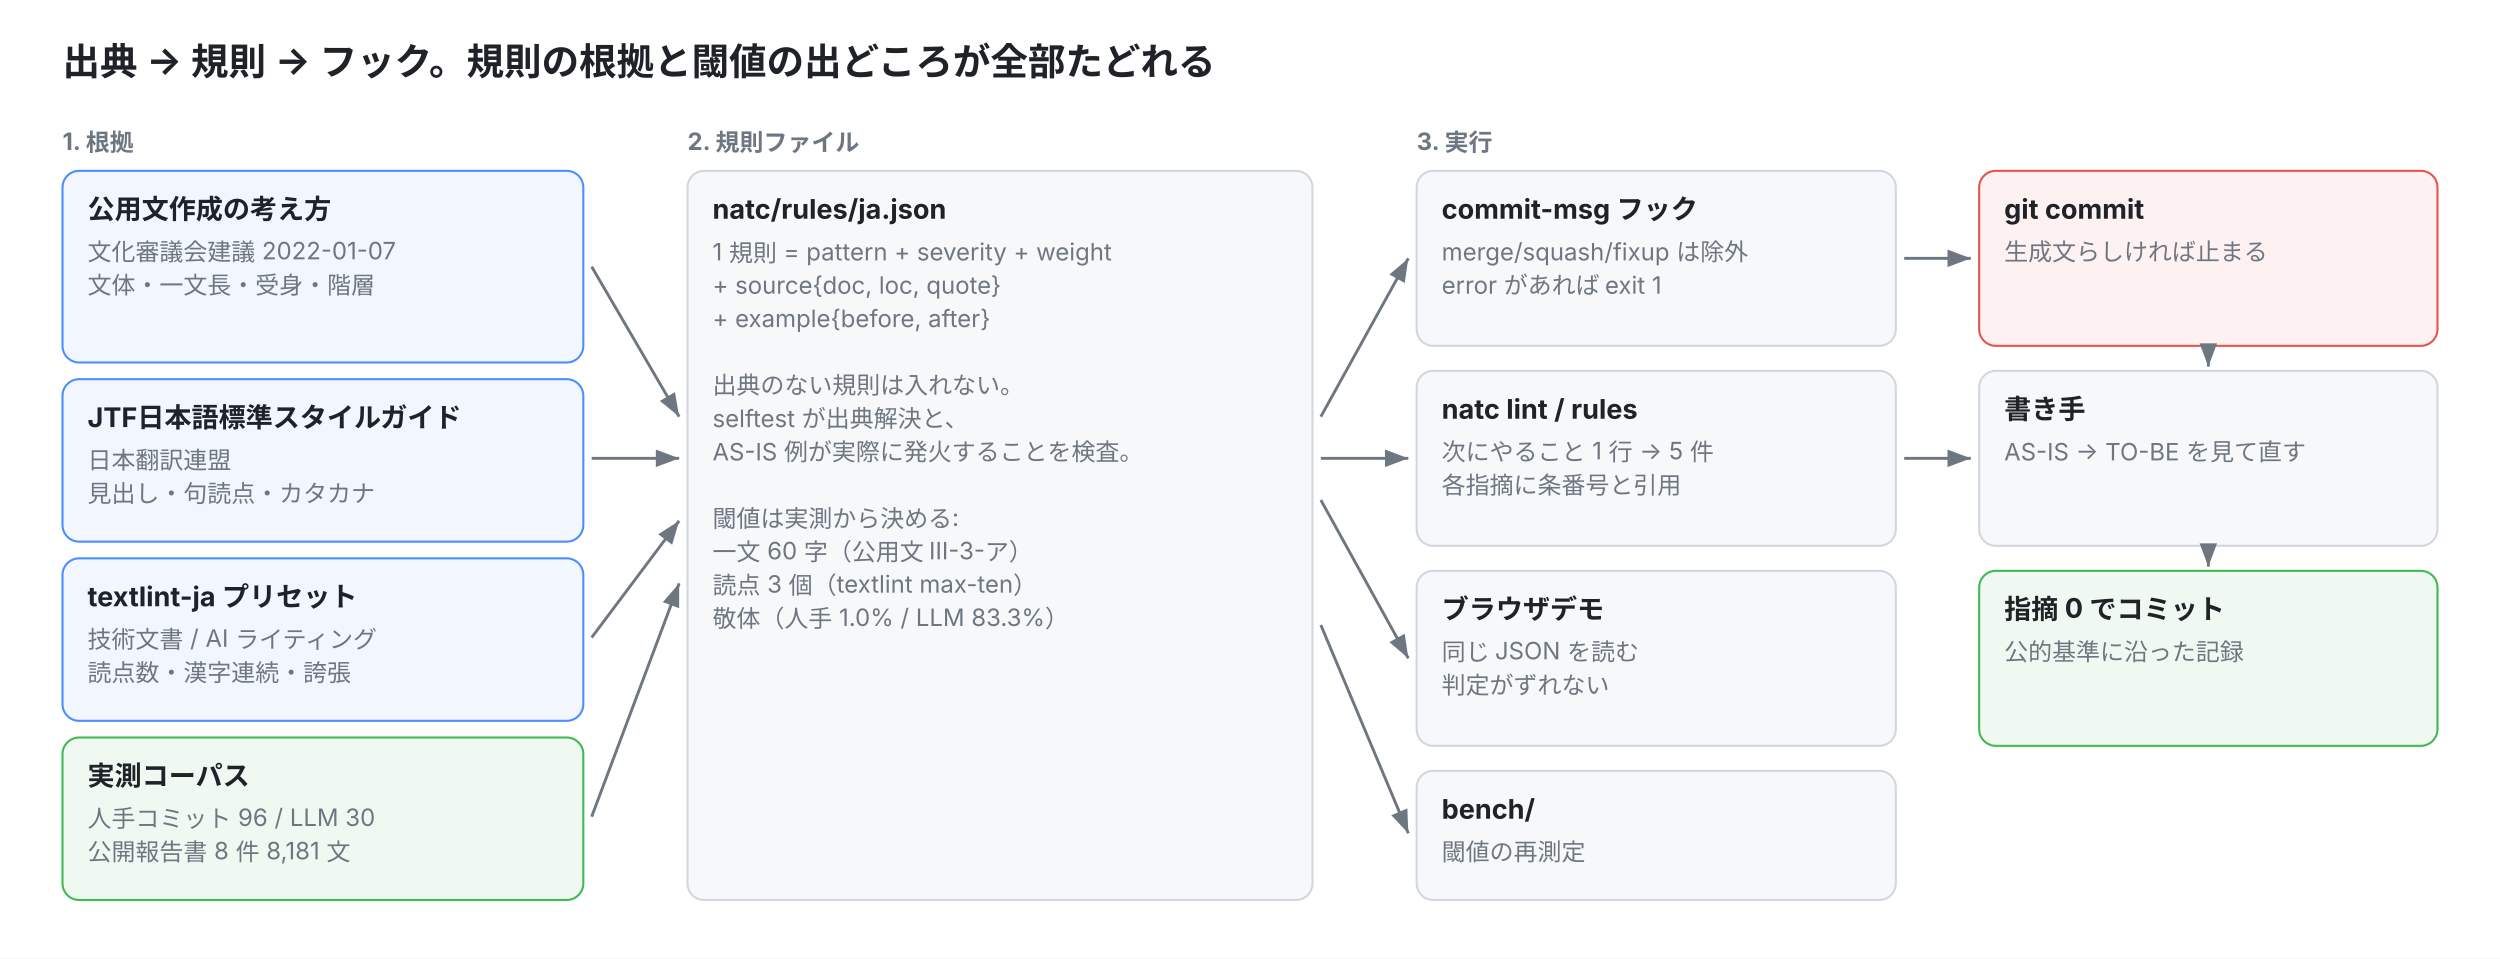
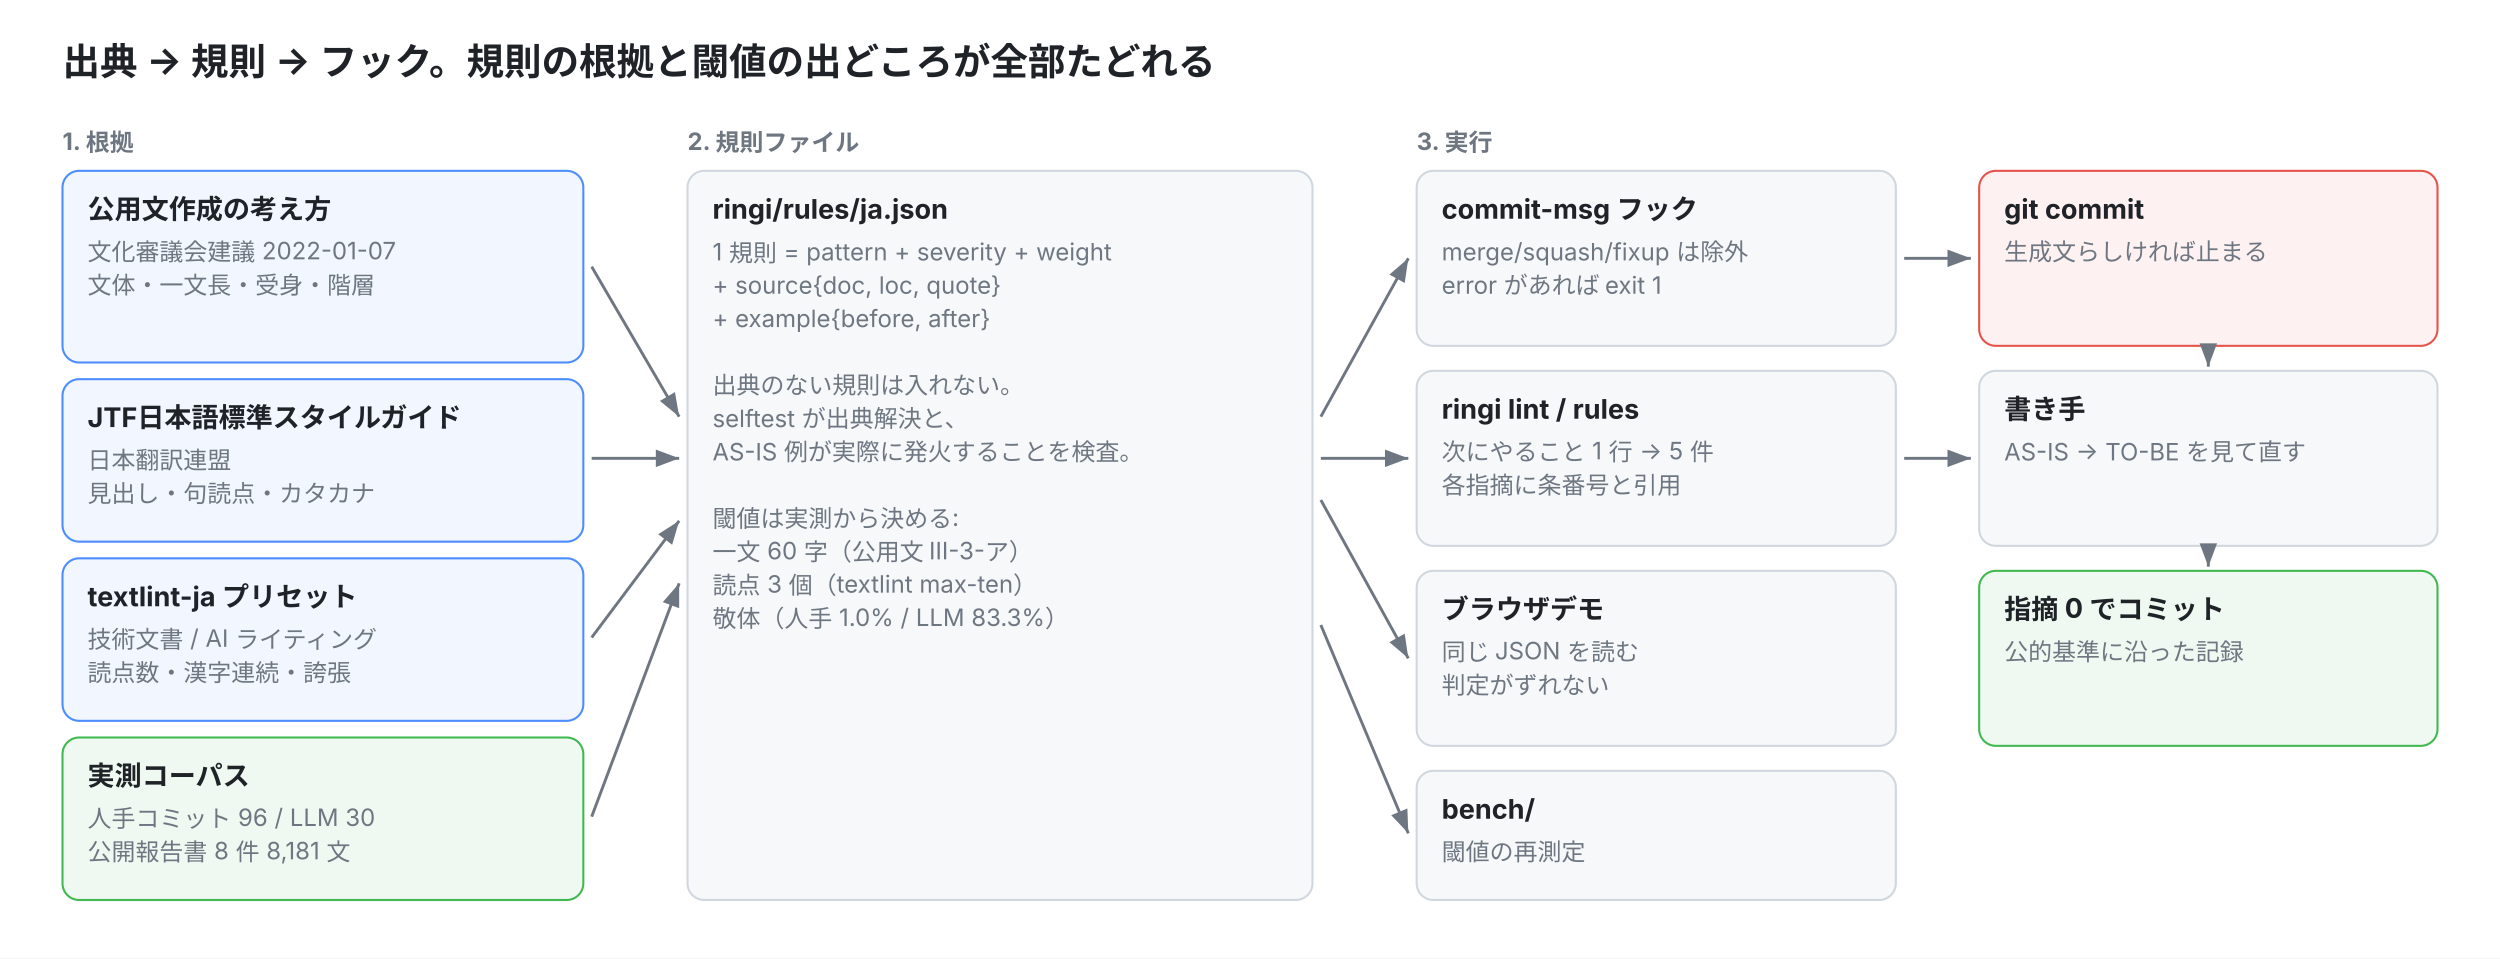
<svg xmlns="http://www.w3.org/2000/svg" width="1200" height="460" viewBox="0 0 1200 460" font-family="-apple-system,Segoe UI,Hiragino Sans,Noto Sans JP,sans-serif">
  <rect width="1200" height="460" fill="#ffffff" />
  <defs>
    <marker id="a" markerWidth="9" markerHeight="9" refX="8" refY="3" orient="auto">
      <path d="M0,0 L8,3 L0,6 z" fill="#6e7781" />
    </marker>
  </defs>
  <text x="30" y="36" font-size="18" font-weight="700" fill="#1f2328">出典 → 規則 → フック。規則の根拠と閾値の出どころが全部たどれる</text>
  <text x="30" y="72" font-size="11.5" font-weight="700" fill="#6e7781">1. 根拠</text>
  <rect x="30" y="82" width="250" height="92" rx="8" fill="#4c8dff" fill-opacity="0.08" stroke="#4c8dff" />
  <text x="42" y="105" font-size="13" font-weight="700" fill="#1f2328">公用文作成の考え方</text>
  <text x="42" y="125" font-size="11.5" fill="#6e7781">文化審議会建議 2022-01-07</text>
  <text x="42" y="141" font-size="11.5" fill="#6e7781">文体・一文長・受身・階層</text>
  <rect x="30" y="182" width="250" height="78" rx="8" fill="#4c8dff" fill-opacity="0.08" stroke="#4c8dff" />
  <text x="42" y="205" font-size="13" font-weight="700" fill="#1f2328">JTF日本語標準スタイルガイド</text>
  <text x="42" y="225" font-size="11.5" fill="#6e7781">日本翻訳連盟</text>
  <text x="42" y="241" font-size="11.5" fill="#6e7781">見出し・句読点・カタカナ</text>
  <rect x="30" y="268" width="250" height="78" rx="8" fill="#4c8dff" fill-opacity="0.08" stroke="#4c8dff" />
  <text x="42" y="291" font-size="13" font-weight="700" fill="#1f2328">textlint-ja プリセット</text>
  <text x="42" y="311" font-size="11.5" fill="#6e7781">技術文書 / AI ライティング</text>
  <text x="42" y="327" font-size="11.5" fill="#6e7781">読点数・漢字連続・誇張</text>
  <rect x="30" y="354" width="250" height="78" rx="8" fill="#3fb950" fill-opacity="0.08" stroke="#3fb950" />
  <text x="42" y="377" font-size="13" font-weight="700" fill="#1f2328">実測コーパス</text>
  <text x="42" y="397" font-size="11.5" fill="#6e7781">人手コミット 96 / LLM 30</text>
  <text x="42" y="413" font-size="11.5" fill="#6e7781">公開報告書 8 件 8,181 文</text>
  <text x="330" y="72" font-size="11.5" font-weight="700" fill="#6e7781">2. 規則ファイル</text>
  <rect x="330" y="82" width="300" height="350" rx="8" fill="#f6f8fa" fill-opacity="1" stroke="#d0d7de" />
-   <text x="342" y="105" font-size="13" font-weight="700" fill="#1f2328">natc/rules/ja.json</text>
+   <text x="342" y="105" font-size="13" font-weight="700" fill="#1f2328">ringi/rules/ja.json</text>
  <text x="342" y="125" font-size="11.5" fill="#6e7781">1 規則 = pattern + severity + weight</text>
  <text x="342" y="141" font-size="11.5" fill="#6e7781">        + source{doc, loc, quote}</text>
  <text x="342" y="157" font-size="11.5" fill="#6e7781">        + example{before, after}</text>
  <text x="342" y="173" font-size="11.5" fill="#6e7781" />
  <text x="342" y="189" font-size="11.5" fill="#6e7781">出典のない規則は入れない。</text>
  <text x="342" y="205" font-size="11.5" fill="#6e7781">selftest が出典解決と、</text>
  <text x="342" y="221" font-size="11.5" fill="#6e7781">AS-IS 例が実際に発火することを検査。</text>
  <text x="342" y="237" font-size="11.5" fill="#6e7781" />
  <text x="342" y="253" font-size="11.5" fill="#6e7781">閾値は実測から決める:</text>
  <text x="342" y="269" font-size="11.5" fill="#6e7781">  一文 60 字（公用文 Ⅲ-3-ア）</text>
  <text x="342" y="285" font-size="11.5" fill="#6e7781">  読点 3 個（textlint max-ten）</text>
  <text x="342" y="301" font-size="11.5" fill="#6e7781">  敬体（人手 1.0% / LLM 83.3%）</text>
  <line x1="284" y1="128" x2="326" y2="200" stroke="#6e7781" stroke-width="1.4" marker-end="url(#a)" />
  <line x1="284" y1="220" x2="326" y2="220" stroke="#6e7781" stroke-width="1.4" marker-end="url(#a)" />
  <line x1="284" y1="306" x2="326" y2="250" stroke="#6e7781" stroke-width="1.4" marker-end="url(#a)" />
  <line x1="284" y1="392" x2="326" y2="280" stroke="#6e7781" stroke-width="1.4" marker-end="url(#a)" />
  <text x="680" y="72" font-size="11.5" font-weight="700" fill="#6e7781">3. 実行</text>
  <rect x="680" y="82" width="230" height="84" rx="8" fill="#f6f8fa" fill-opacity="1" stroke="#d0d7de" />
  <text x="692" y="105" font-size="13" font-weight="700" fill="#1f2328">commit-msg フック</text>
  <text x="692" y="125" font-size="11.5" fill="#6e7781">merge/squash/fixup は除外</text>
  <text x="692" y="141" font-size="11.5" fill="#6e7781">error があれば exit 1</text>
  <rect x="680" y="178" width="230" height="84" rx="8" fill="#f6f8fa" fill-opacity="1" stroke="#d0d7de" />
-   <text x="692" y="201" font-size="13" font-weight="700" fill="#1f2328">natc lint / rules</text>
+   <text x="692" y="201" font-size="13" font-weight="700" fill="#1f2328">ringi lint / rules</text>
  <text x="692" y="221" font-size="11.5" fill="#6e7781">次にやること 1 行 → 5 件</text>
  <text x="692" y="237" font-size="11.5" fill="#6e7781">各指摘に条番号と引用</text>
  <rect x="680" y="274" width="230" height="84" rx="8" fill="#f6f8fa" fill-opacity="1" stroke="#d0d7de" />
  <text x="692" y="297" font-size="13" font-weight="700" fill="#1f2328">ブラウザデモ</text>
  <text x="692" y="317" font-size="11.5" fill="#6e7781">同じ JSON を読む</text>
  <text x="692" y="333" font-size="11.5" fill="#6e7781">判定がずれない</text>
  <rect x="680" y="370" width="230" height="62" rx="8" fill="#f6f8fa" fill-opacity="1" stroke="#d0d7de" />
  <text x="692" y="393" font-size="13" font-weight="700" fill="#1f2328">bench/</text>
  <text x="692" y="413" font-size="11.5" fill="#6e7781">閾値の再測定</text>
  <line x1="634" y1="200" x2="676" y2="124" stroke="#6e7781" stroke-width="1.4" marker-end="url(#a)" />
  <line x1="634" y1="220" x2="676" y2="220" stroke="#6e7781" stroke-width="1.4" marker-end="url(#a)" />
  <line x1="634" y1="240" x2="676" y2="316" stroke="#6e7781" stroke-width="1.4" marker-end="url(#a)" />
  <line x1="634" y1="300" x2="676" y2="400" stroke="#6e7781" stroke-width="1.4" marker-end="url(#a)" />
  <rect x="950" y="82" width="220" height="84" rx="8" fill="#e5534b" fill-opacity="0.08" stroke="#e5534b" />
  <text x="962" y="105" font-size="13" font-weight="700" fill="#1f2328">git commit</text>
  <text x="962" y="125" font-size="11.5" fill="#6e7781">生成文らしければ止まる</text>
  <rect x="950" y="178" width="220" height="84" rx="8" fill="#f6f8fa" fill-opacity="1" stroke="#d0d7de" />
  <text x="962" y="201" font-size="13" font-weight="700" fill="#1f2328">書き手</text>
  <text x="962" y="221" font-size="11.5" fill="#6e7781">AS-IS → TO-BE を見て直す</text>
  <rect x="950" y="274" width="220" height="84" rx="8" fill="#3fb950" fill-opacity="0.08" stroke="#3fb950" />
  <text x="962" y="297" font-size="13" font-weight="700" fill="#1f2328">指摘 0 でコミット</text>
  <text x="962" y="317" font-size="11.5" fill="#6e7781">公的基準に沿った記録</text>
  <line x1="914" y1="124" x2="946" y2="124" stroke="#6e7781" stroke-width="1.4" marker-end="url(#a)" />
  <line x1="914" y1="220" x2="946" y2="220" stroke="#6e7781" stroke-width="1.4" marker-end="url(#a)" />
  <line x1="1060" y1="166" x2="1060" y2="176" stroke="#6e7781" stroke-width="1.4" marker-end="url(#a)" />
  <line x1="1060" y1="262" x2="1060" y2="272" stroke="#6e7781" stroke-width="1.4" marker-end="url(#a)" />
</svg>
